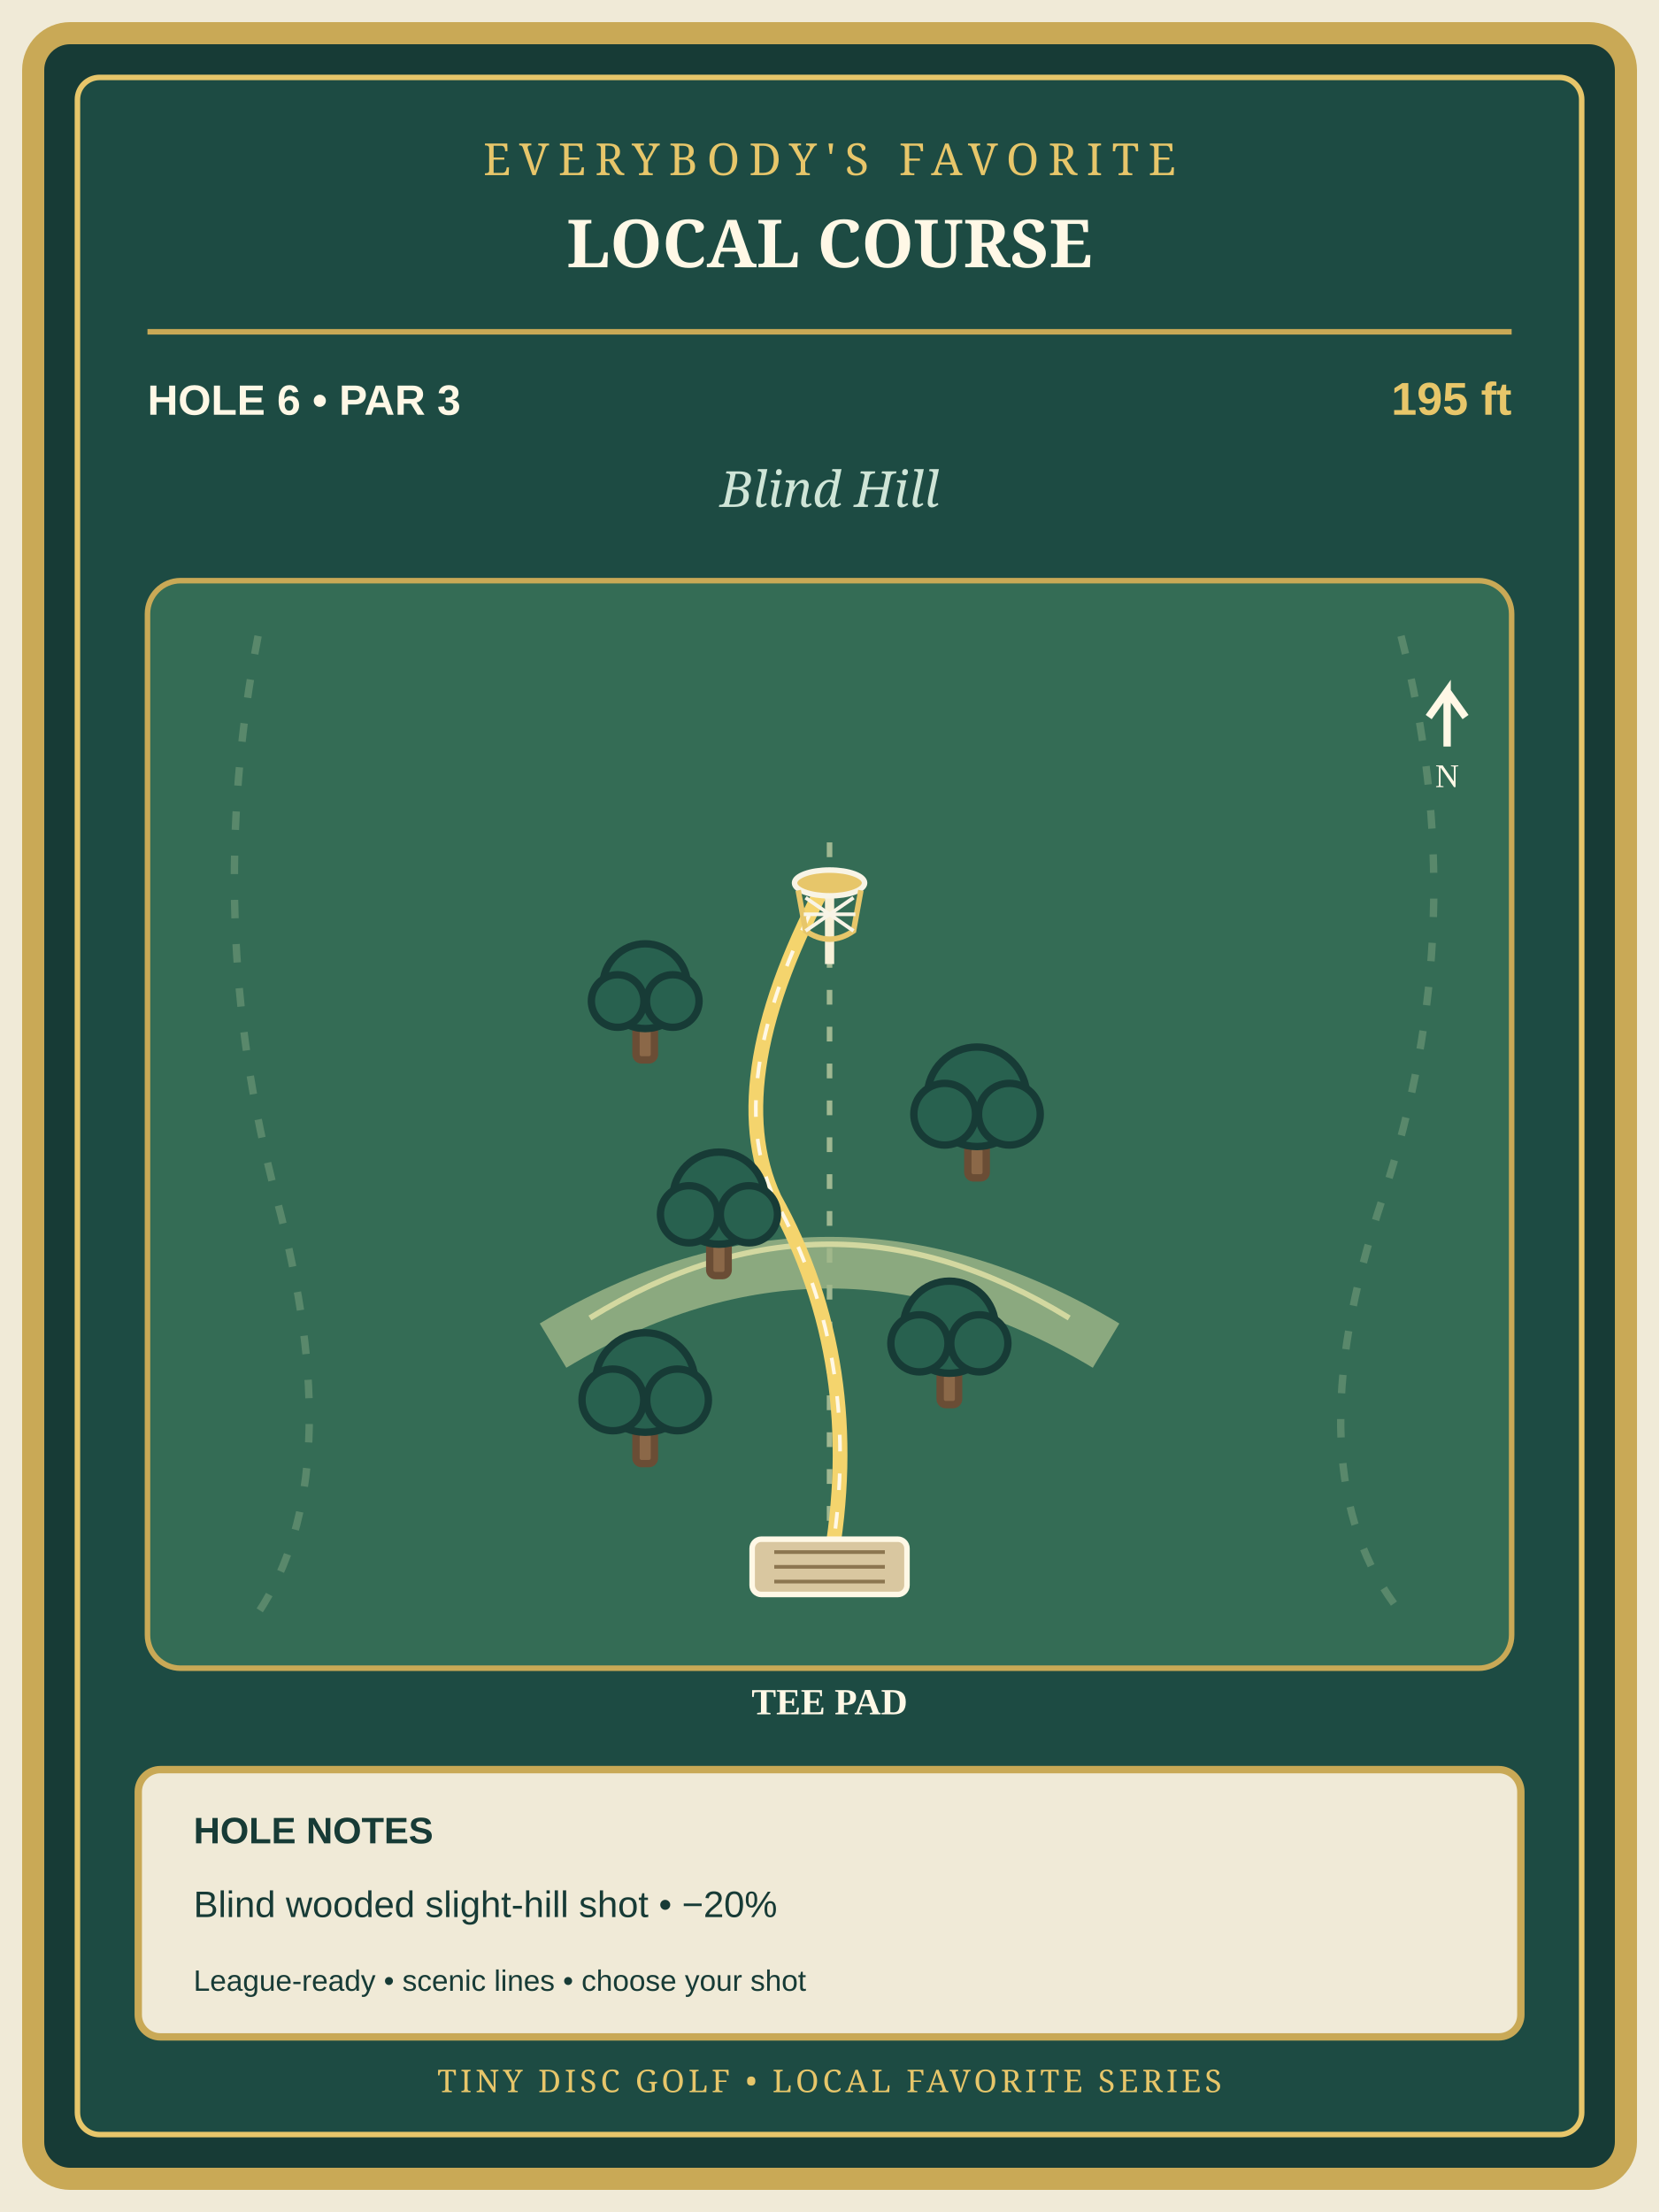
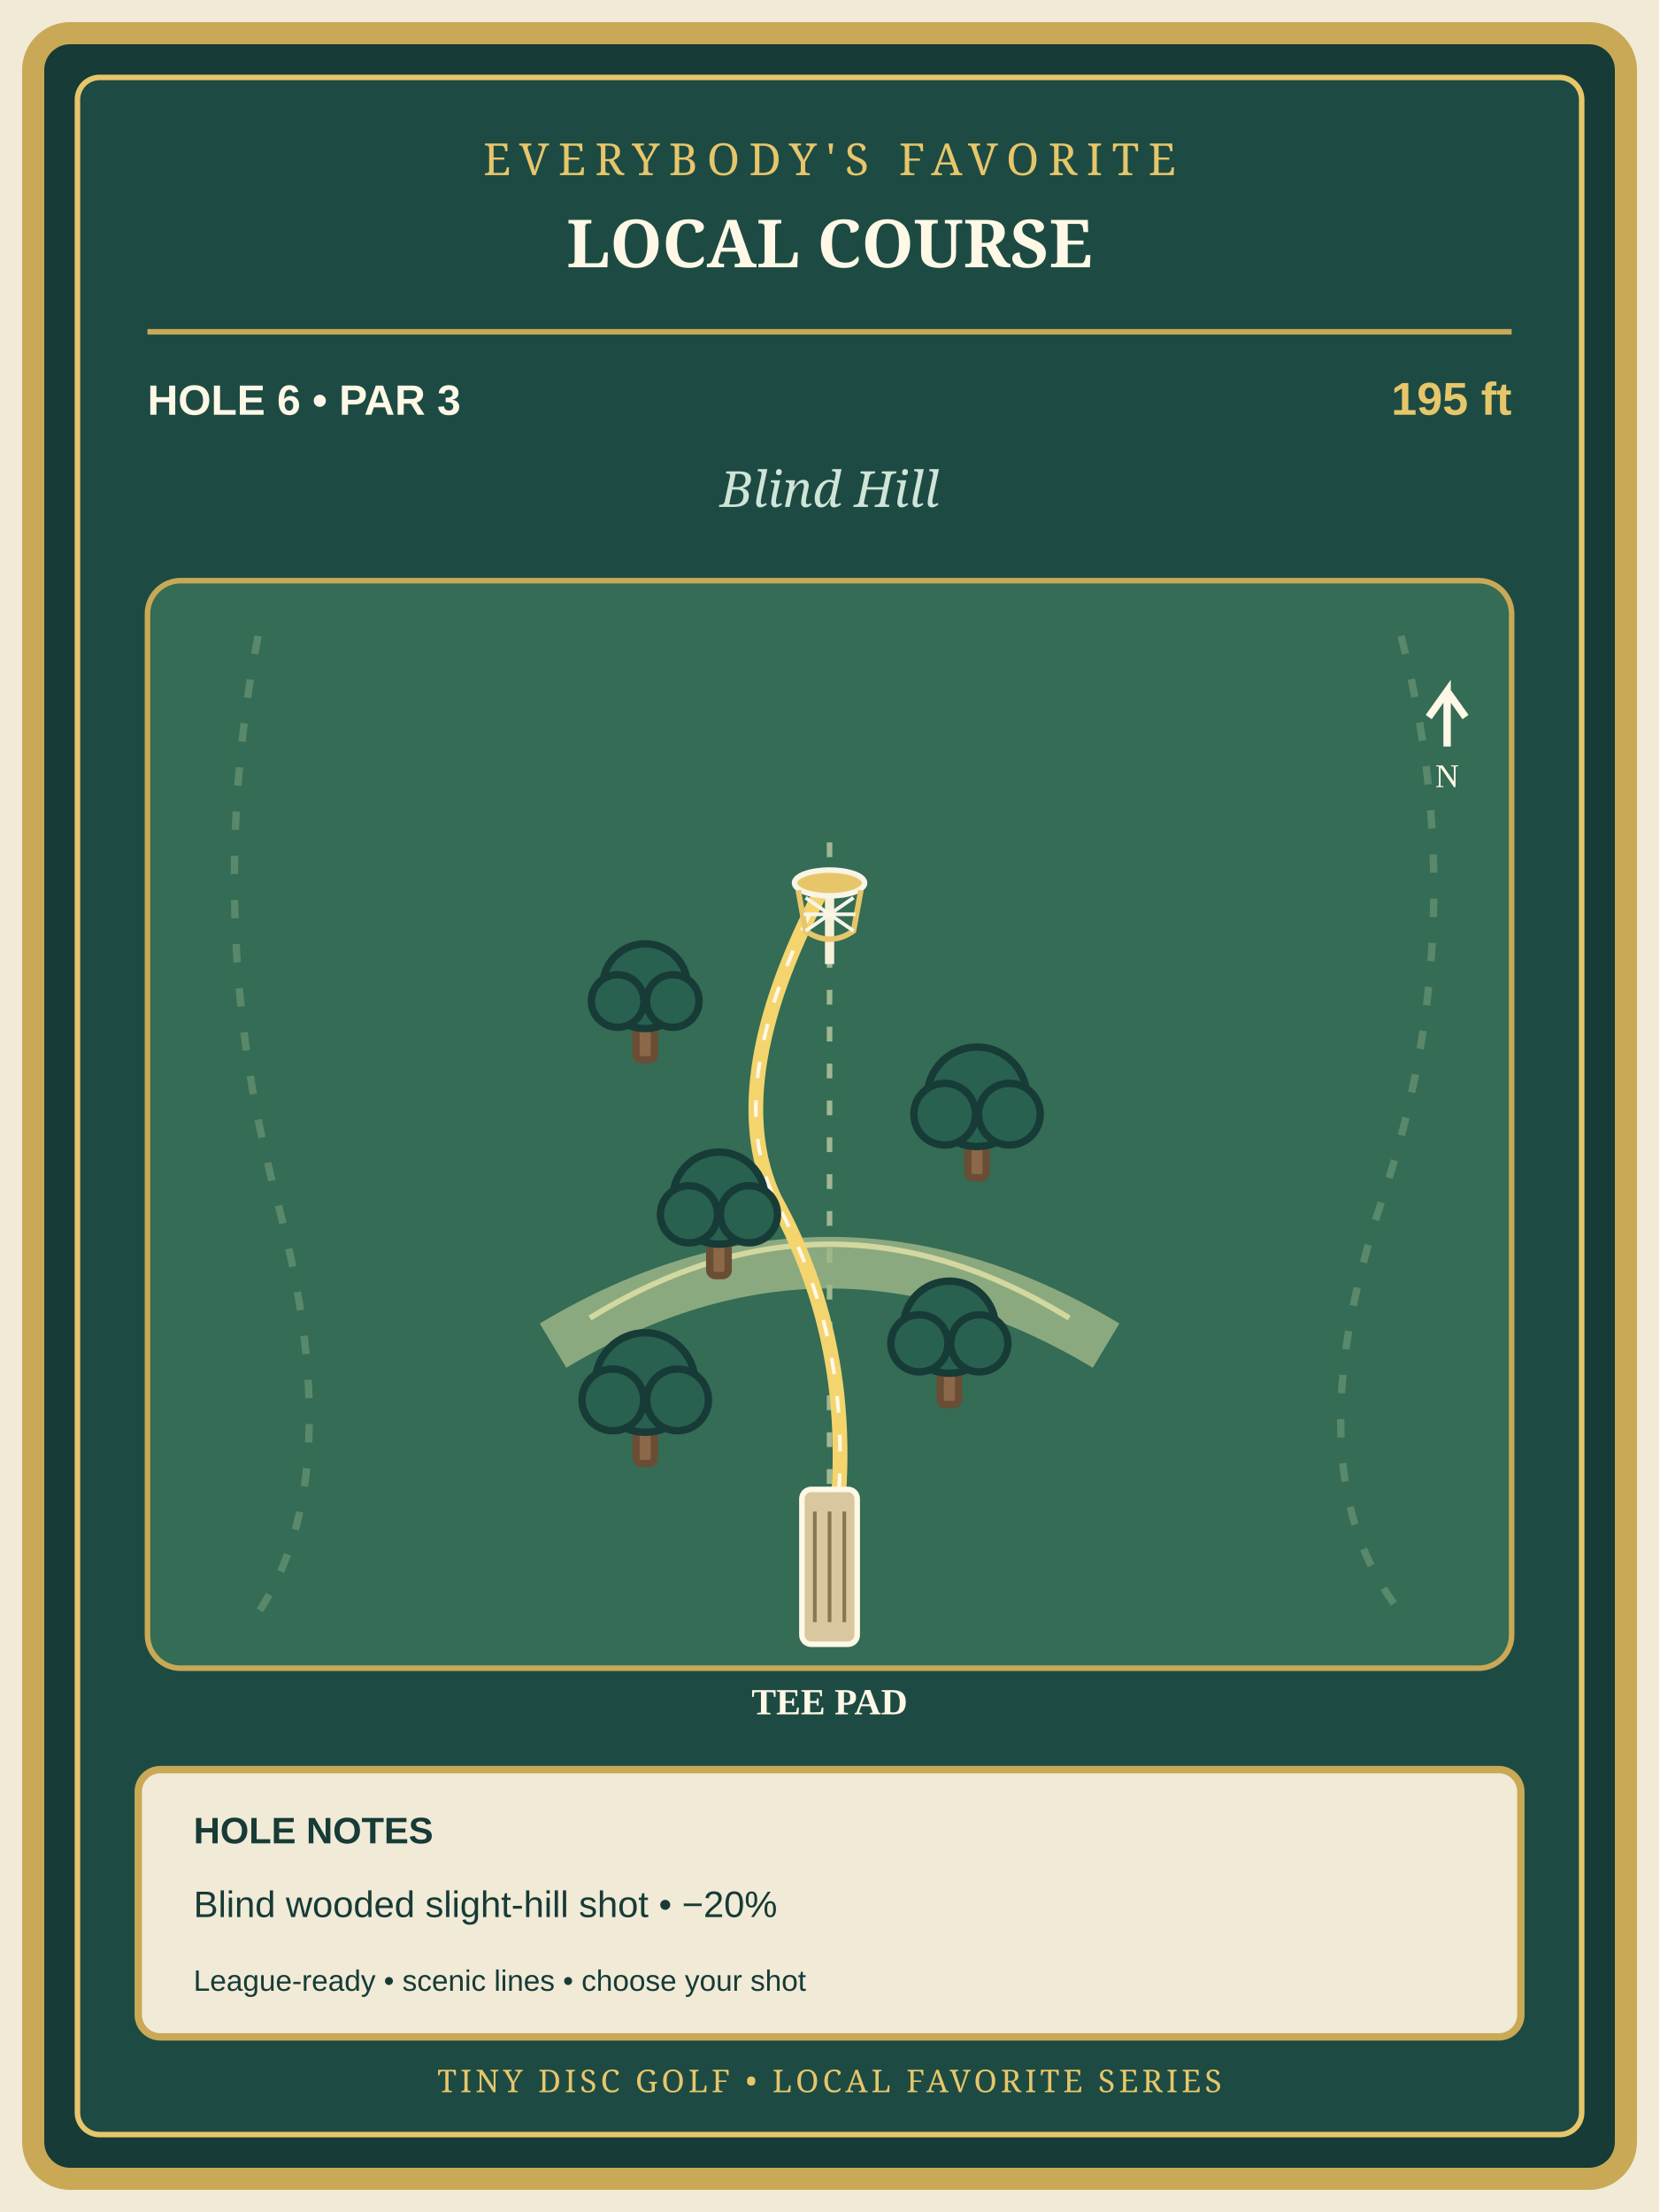
<svg xmlns="http://www.w3.org/2000/svg" width="900" height="1200" viewBox="0 0 900 1200">
  <rect width="900" height="1200" fill="#f0ead7" />
  <rect x="18" y="18" width="864" height="1164" rx="20" fill="#173b36" stroke="#c9a956" stroke-width="12" />
  <rect x="42" y="42" width="816" height="1116" rx="12" fill="#1d4b43" stroke="#e7c66a" stroke-width="3" />
  <text x="450" y="95" text-anchor="middle" fill="#e7c66a" font-family="Georgia,serif" font-size="24" letter-spacing="5">EVERYBODY'S FAVORITE</text>
  <text x="450" y="145" text-anchor="middle" fill="#fff8e6" font-family="Georgia,serif" font-size="36" font-weight="bold">LOCAL COURSE</text>
  <path d="M80 180 H820" stroke="#c9a956" stroke-width="3" />
  <text x="80" y="225" fill="#fff8e6" font-size="23" font-family="Arial,sans-serif" font-weight="bold">HOLE 6 • PAR 3</text>
  <text x="820" y="225" text-anchor="end" fill="#e7c66a" font-size="25" font-family="Arial,sans-serif" font-weight="bold">195 ft</text>
  <text x="450" y="275" text-anchor="middle" fill="#cfe5d7" font-size="27" font-family="Georgia,serif" font-style="italic">Blind Hill</text>
  <rect x="80" y="315" width="740" height="590" rx="18" fill="#346c55" stroke="#c9a956" stroke-width="3" />
  <path d="M140 345 Q110 500 150 650 T140 875 M760 345 Q800 500 750 650 T760 875" stroke="#59886b" stroke-width="4" fill="none" stroke-dasharray="10 14" />
  <path d="M450 865 L450 455" stroke="#d9dfb0" stroke-width="3" stroke-dasharray="8 12" opacity=".65" />
  <path d="M300 730 Q450 640 600 730" stroke="#a1b88a" stroke-width="28" fill="none" opacity=".8" />
  <path d="M320 715 Q450 635 580 715" stroke="#d3d8a0" stroke-width="3" fill="none" />
  <path d="M450 850 Q470 740 420 650 Q390 585 450 475" stroke="#f4d46d" stroke-width="8" fill="none" stroke-linecap="round" stroke-linejoin="round" />
  <path d="M450 850 Q470 740 420 650 Q390 585 450 475" stroke="#fff8e6" stroke-width="2" fill="none" stroke-dasharray="9 12" />
  <g stroke="#173b36" stroke-width="4" fill="#28614f">
    <rect x="345" y="755" width="10" height="39" rx="3" fill="#8b6848" stroke="#6a4d35" />
    <circle cx="350" cy="750" r="27" />
    <circle cx="332.45" cy="759.45" r="16.74" />
    <circle cx="367.55" cy="759.45" r="16.74" />
  </g>
  <g stroke="#173b36" stroke-width="4" fill="#28614f">
    <rect x="510" y="725" width="10" height="37" rx="3" fill="#8b6848" stroke="#6a4d35" />
    <circle cx="515" cy="720" r="25" />
    <circle cx="498.75" cy="728.75" r="15.5" />
    <circle cx="531.25" cy="728.75" r="15.5" />
  </g>
  <g stroke="#173b36" stroke-width="4" fill="#28614f">
    <rect x="385" y="655" width="10" height="37" rx="3" fill="#8b6848" stroke="#6a4d35" />
    <circle cx="390" cy="650" r="25" />
    <circle cx="373.75" cy="658.75" r="15.5" />
    <circle cx="406.25" cy="658.75" r="15.5" />
  </g>
  <g stroke="#173b36" stroke-width="4" fill="#28614f">
    <rect x="525" y="600" width="10" height="39" rx="3" fill="#8b6848" stroke="#6a4d35" />
    <circle cx="530" cy="595" r="27" />
    <circle cx="512.45" cy="604.45" r="16.74" />
    <circle cx="547.55" cy="604.45" r="16.74" />
  </g>
  <g stroke="#173b36" stroke-width="4" fill="#28614f">
    <rect x="345" y="540" width="10" height="35" rx="3" fill="#8b6848" stroke="#6a4d35" />
    <circle cx="350" cy="535" r="23" />
    <circle cx="335.05" cy="543.05" r="14.26" />
    <circle cx="364.95" cy="543.05" r="14.26" />
  </g>
  <g transform="translate(450 475)">
    <path d="M0 0 L0 48" stroke="#f7f0d7" stroke-width="5" />
    <ellipse cx="0" cy="4" rx="19" ry="7" fill="#e7c66a" stroke="#f8f4e6" stroke-width="3" />
    <path d="M-17 8 L-13 30 Q0 39 13 30 L17 8" fill="none" stroke="#e7c66a" stroke-width="3" />
    <path d="M-13 12 L13 30 M13 12 L-13 30 M-14 21 L14 21" stroke="#f8f4e6" stroke-width="2" />
  </g>
-   <g transform="translate(450 850)">
+   <g transform="translate(450 850) rotate(90)">
    <rect x="-42" y="-15" width="84" height="30" rx="5" fill="#d9c7a0" stroke="#fff8e6" stroke-width="3" />
    <path d="M-30 -8 H30 M-30 0 H30 M-30 8 H30" stroke="#8c7650" stroke-width="2" />
  </g>
  <text x="450" y="930" text-anchor="middle" fill="#fff8e6" font-size="20" font-weight="bold">TEE PAD</text>
  <g transform="translate(785 375)">
    <path d="M0 30 L0 0 L-10 14 M0 0 L10 14" stroke="#fff8e6" stroke-width="4" fill="none" />
    <text x="0" y="52" text-anchor="middle" fill="#fff8e6" font-size="18">N</text>
  </g>
  <rect x="75" y="960" width="750" height="145" rx="12" fill="#f0ead7" stroke="#c9a956" stroke-width="4" />
  <text x="105" y="1000" fill="#173b36" font-family="Arial,sans-serif" font-size="20" font-weight="bold">HOLE NOTES</text>
  <text x="105" y="1040" fill="#173b36" font-family="Arial,sans-serif" font-size="20">Blind wooded slight-hill shot • −20%</text>
  <text x="105" y="1080" fill="#173b36" font-family="Arial,sans-serif" font-size="16">League-ready • scenic lines • choose your shot</text>
  <text x="450" y="1135" text-anchor="middle" fill="#e7c66a" font-family="Georgia,serif" font-size="17" letter-spacing="2">TINY DISC GOLF • LOCAL FAVORITE SERIES</text>
</svg>
